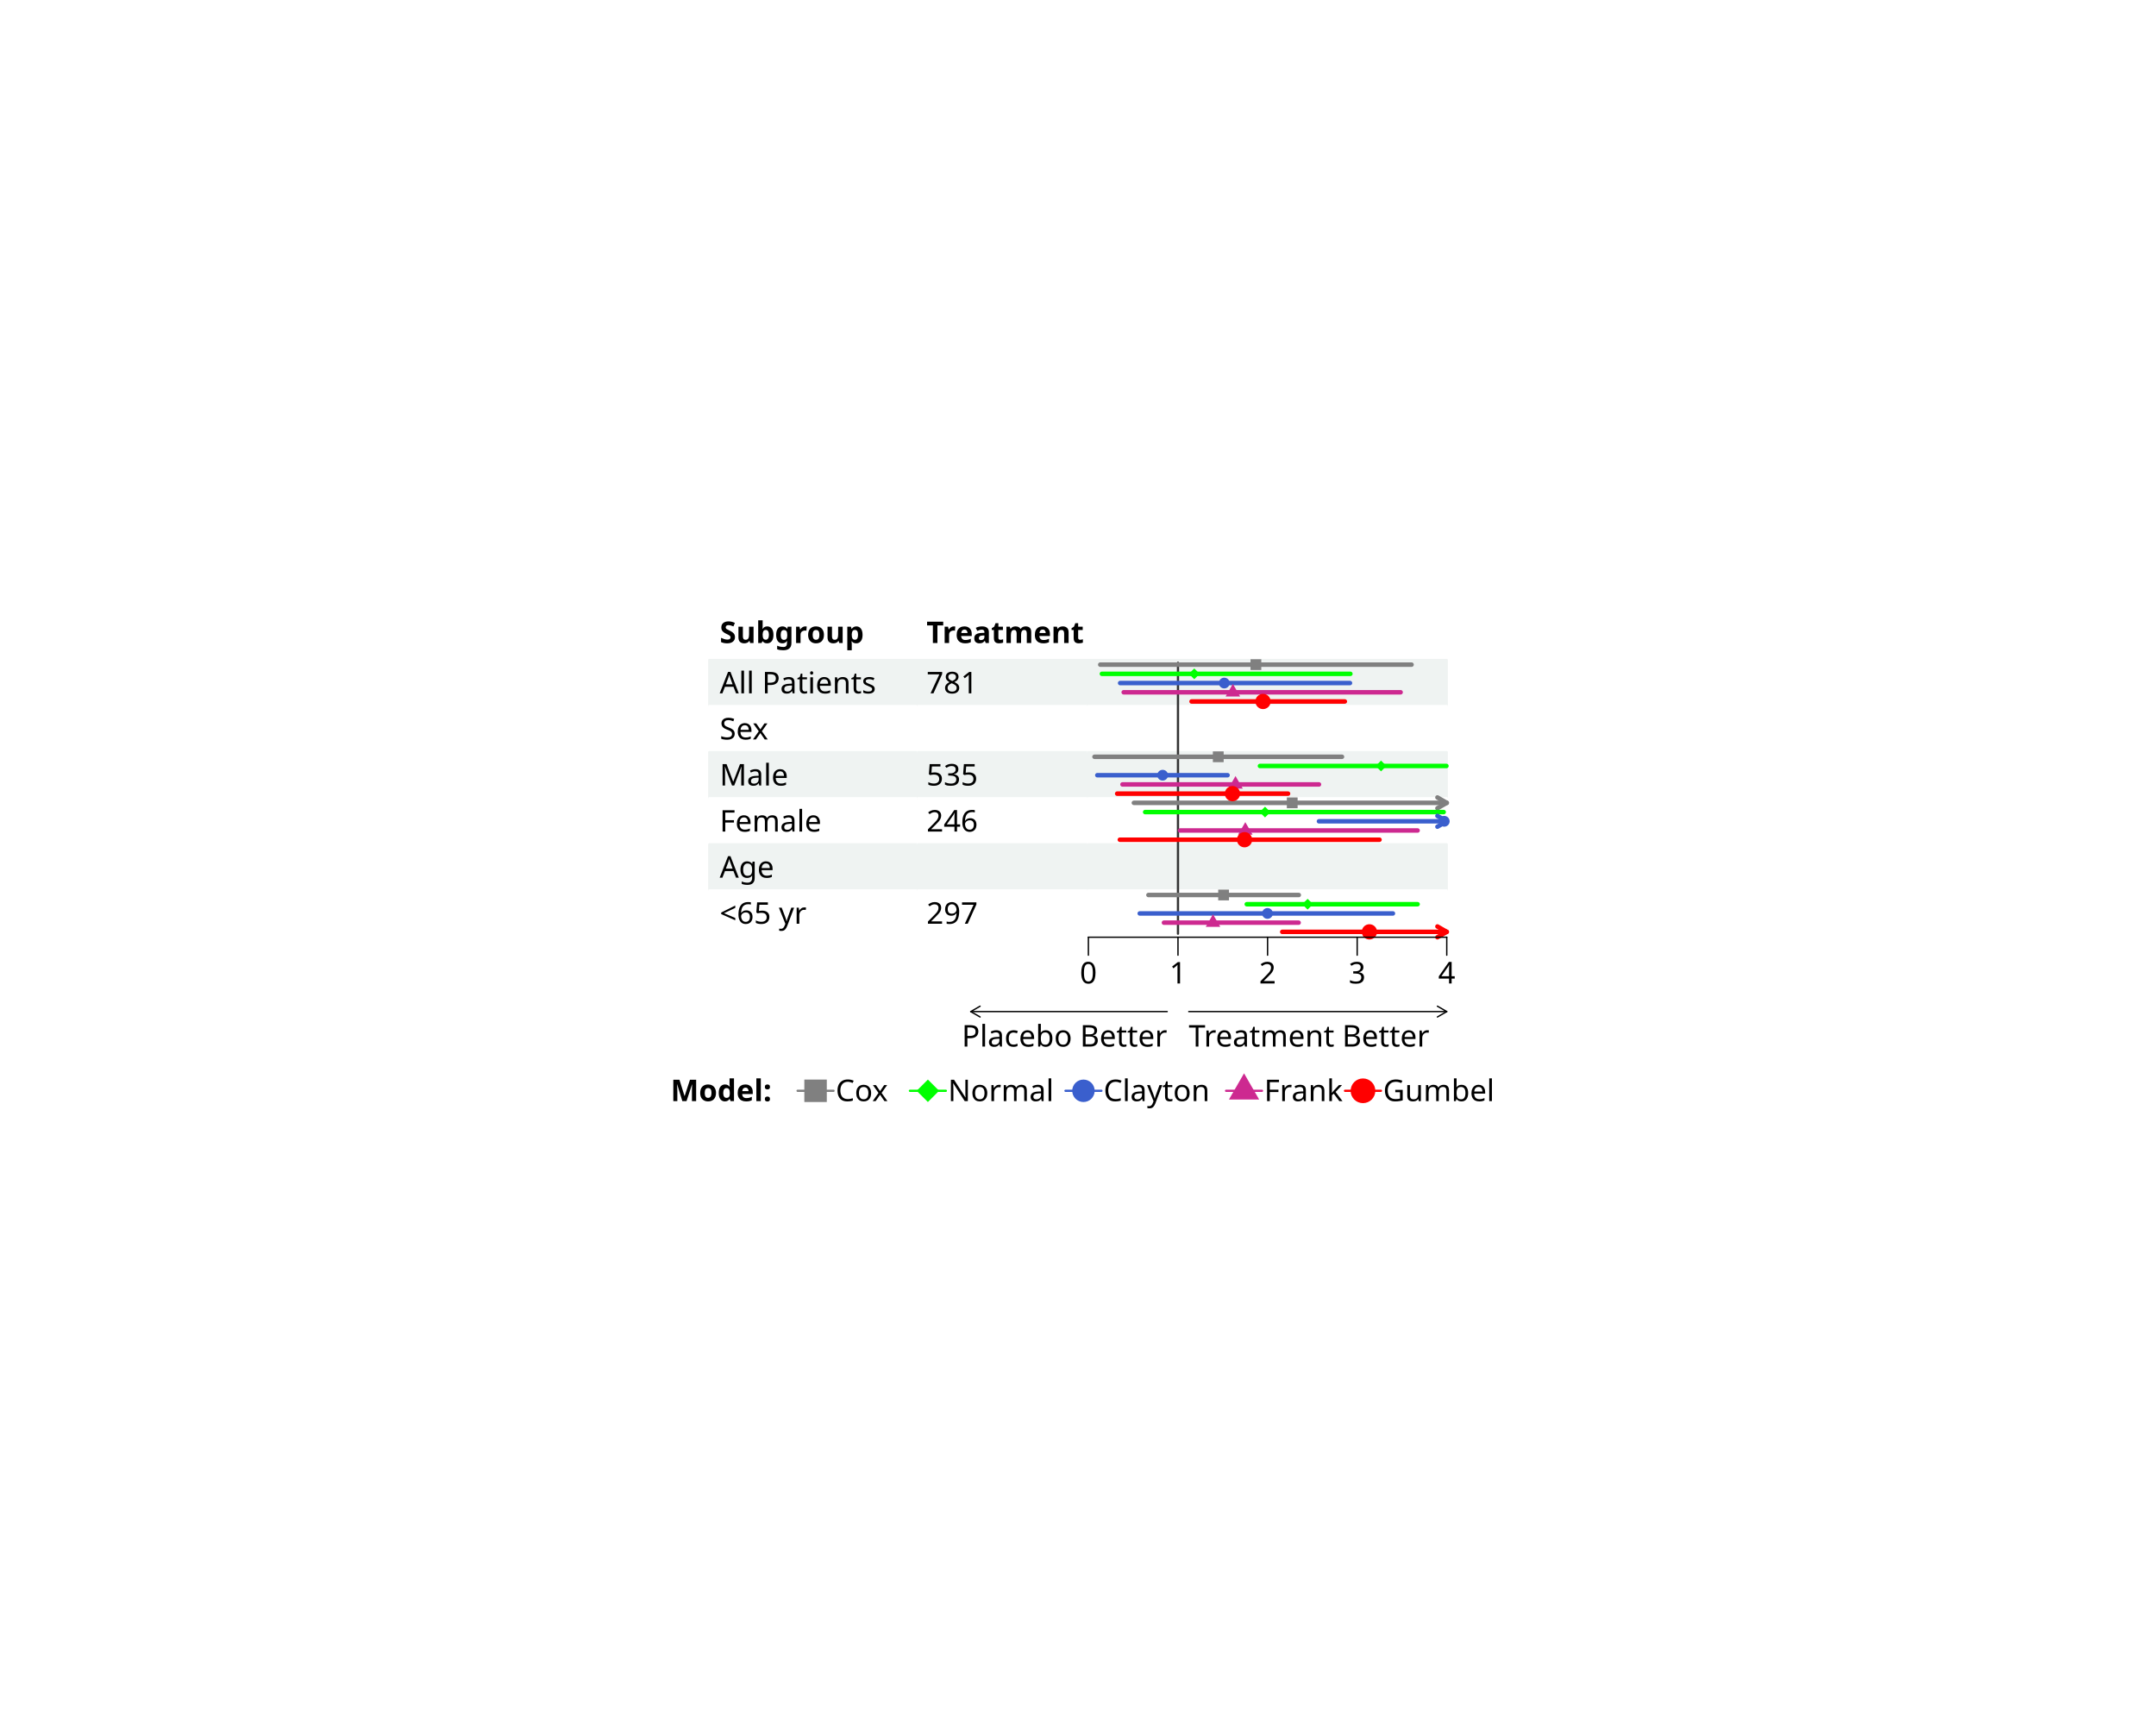
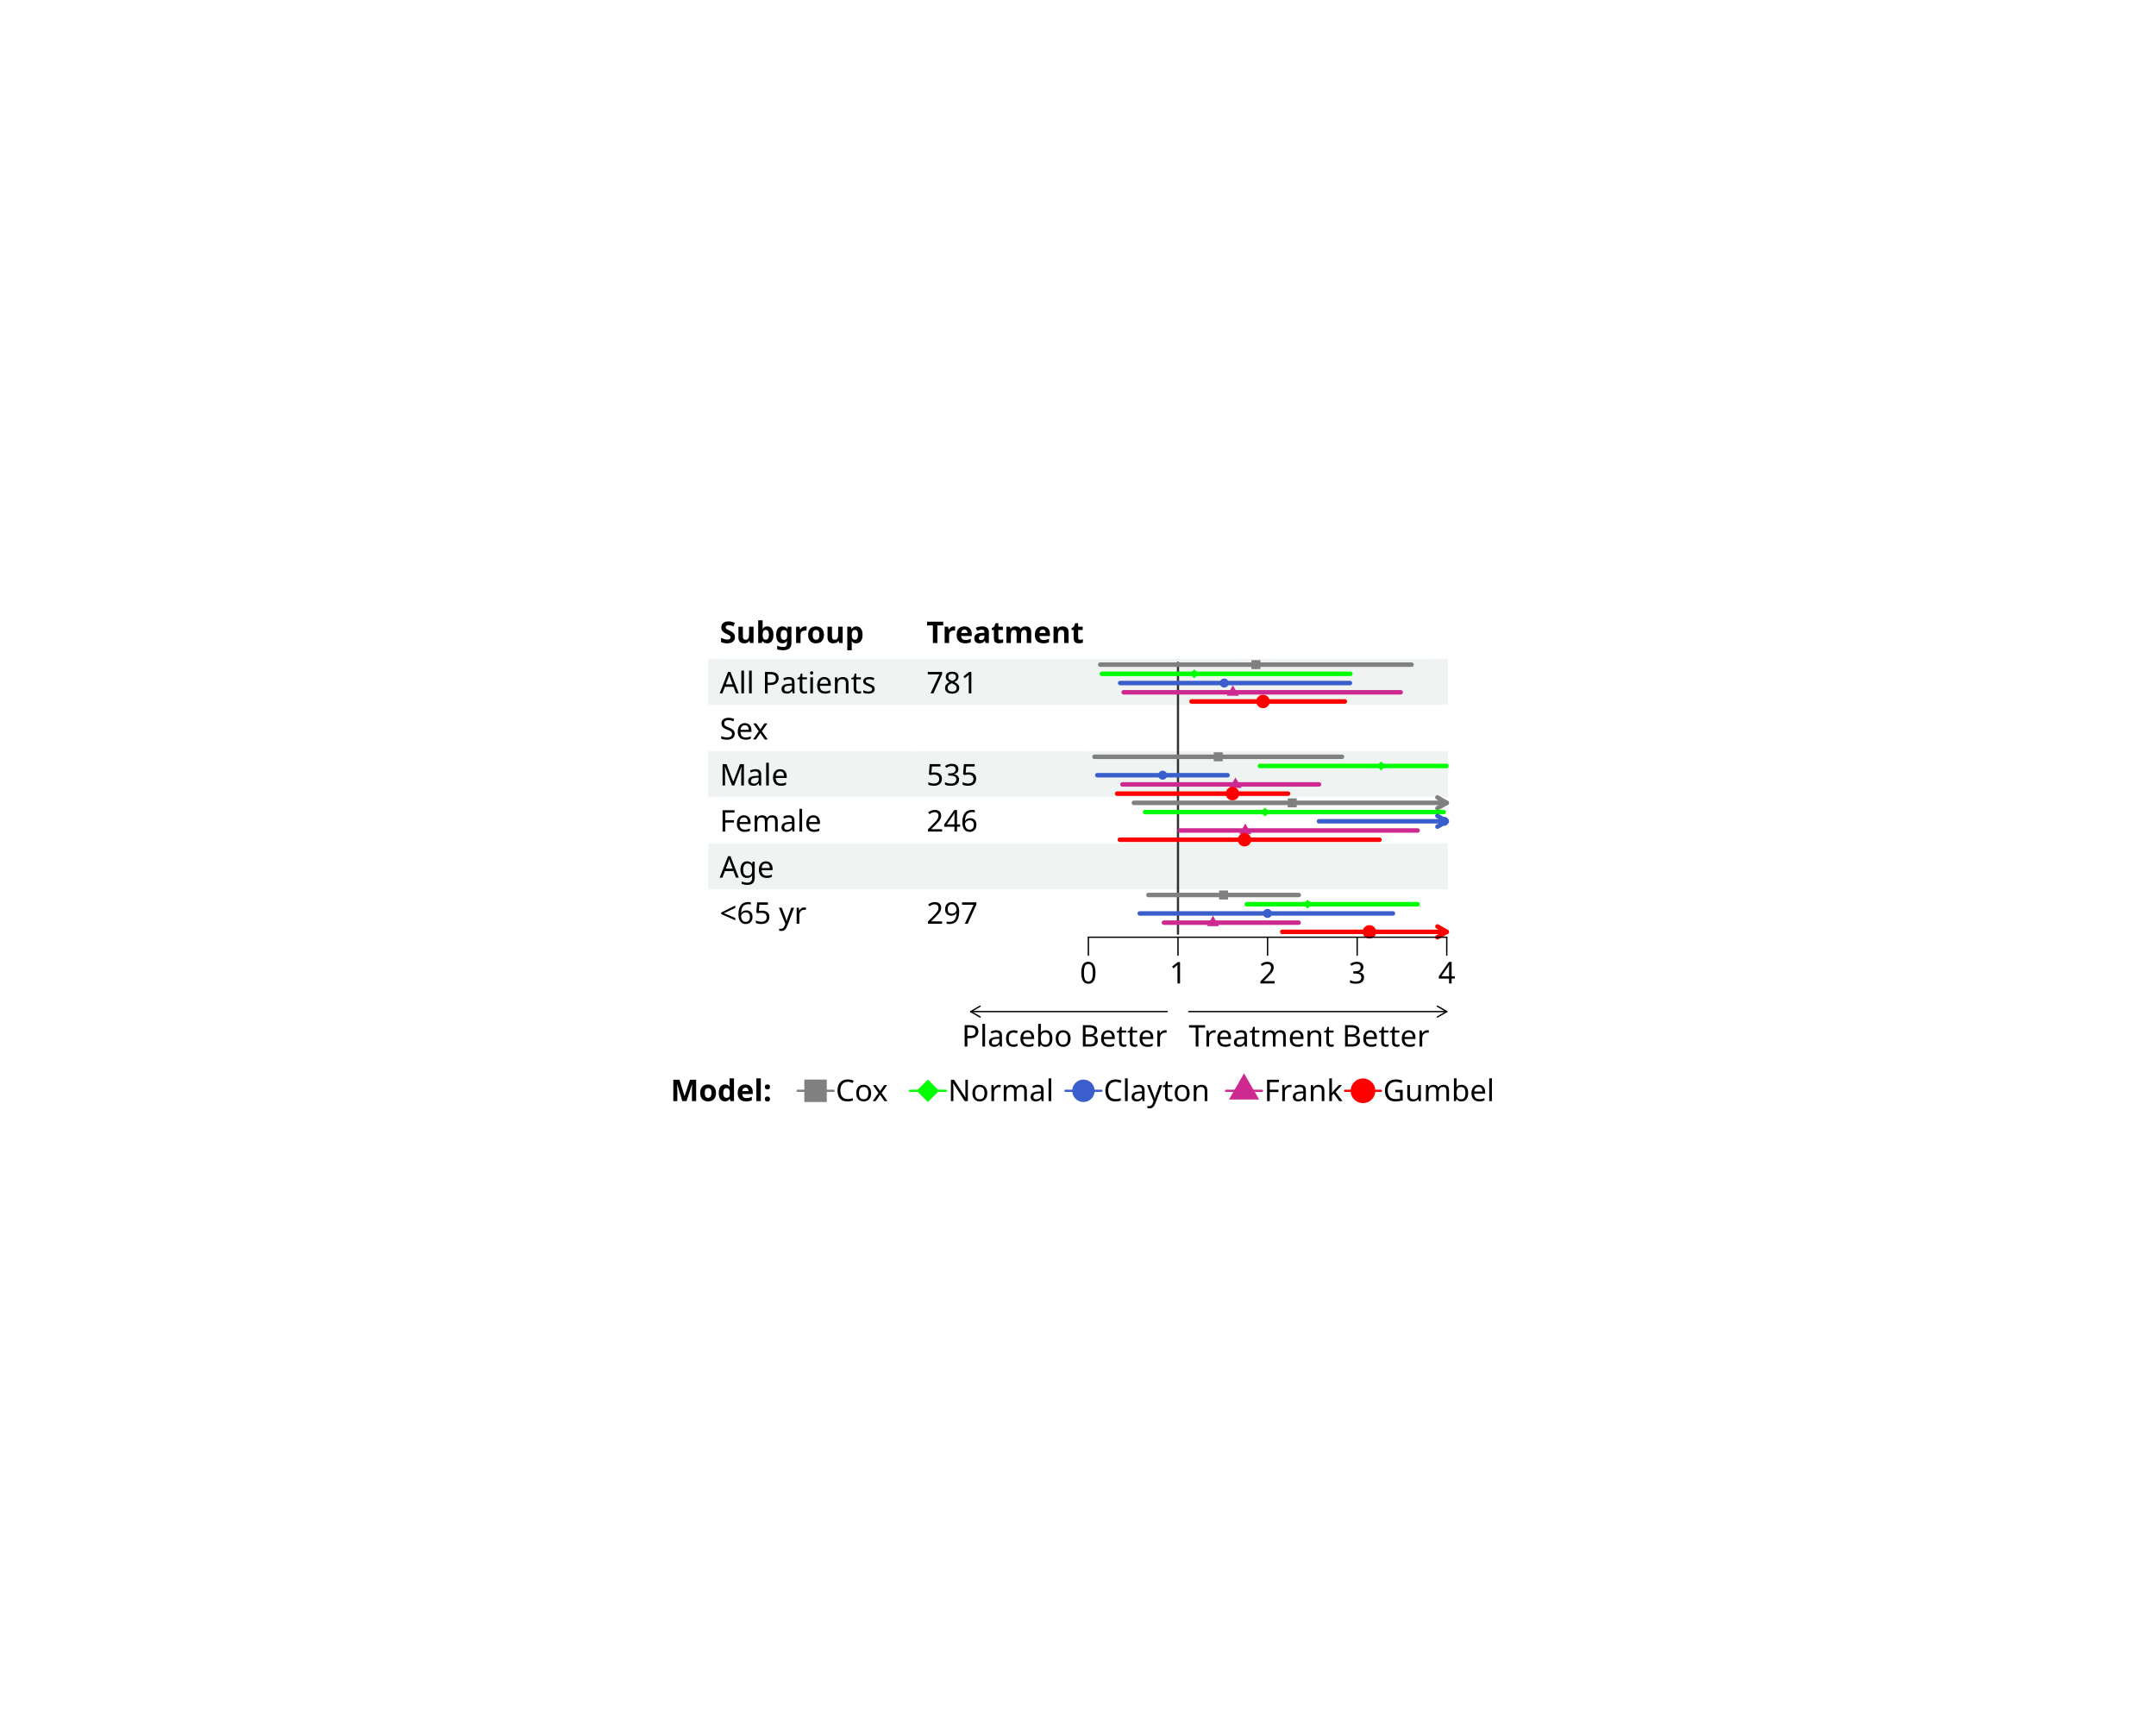
<svg xmlns="http://www.w3.org/2000/svg" class="svglite" data-engine-version="2.0" width="720.00pt" height="576.00pt" viewBox="0 0 720.00 576.00">
  <defs>
    <style type="text/css">
    .svglite line, .svglite polyline, .svglite polygon, .svglite path, .svglite rect, .svglite circle {
      fill: none;
      stroke: #000000;
      stroke-linecap: round;
      stroke-linejoin: round;
      stroke-miterlimit: 10.00;
    }
  </style>
  </defs>
  <rect width="100%" height="100%" style="stroke: none; fill: #FFFFFF;" />
  <defs>
    <clipPath id="cpMC4wMHw3MjAuMDB8MC4wMHw1NzYuMDA=">
      <rect x="0.00" y="0.00" width="720.00" height="576.00" />
    </clipPath>
  </defs>
  <g clip-path="url(#cpMC4wMHw3MjAuMDB8MC4wMHw1NzYuMDA=)">
    <rect x="236.85" y="202.17" width="69.70" height="18.22" style="stroke-width: 0.75; stroke: none; fill: #FFFFFF;" />
    <rect x="306.55" y="202.17" width="56.91" height="18.22" style="stroke-width: 0.75; stroke: none; fill: #FFFFFF;" />
    <rect x="363.47" y="202.17" width="119.68" height="18.22" style="stroke-width: 0.75; stroke: none; fill: #FFFFFF;" />
    <rect x="236.85" y="220.39" width="69.70" height="15.39" style="stroke-width: 0.75; stroke: #EFF3F2; fill: #EFF3F2;" />
    <rect x="236.85" y="235.77" width="69.70" height="15.39" style="stroke-width: 0.75; stroke: #FFFFFF; fill: #FFFFFF;" />
    <rect x="236.85" y="251.16" width="69.70" height="15.39" style="stroke-width: 0.75; stroke: #EFF3F2; fill: #EFF3F2;" />
    <rect x="236.85" y="266.54" width="69.70" height="15.39" style="stroke-width: 0.75; stroke: #FFFFFF; fill: #FFFFFF;" />
    <rect x="236.85" y="281.93" width="69.70" height="15.39" style="stroke-width: 0.75; stroke: #EFF3F2; fill: #EFF3F2;" />
    <rect x="236.85" y="297.32" width="69.70" height="15.39" style="stroke-width: 0.75; stroke: #FFFFFF; fill: #FFFFFF;" />
    <rect x="306.55" y="220.39" width="56.91" height="15.39" style="stroke-width: 0.75; stroke: #EFF3F2; fill: #EFF3F2;" />
    <rect x="306.55" y="235.77" width="56.91" height="15.39" style="stroke-width: 0.75; stroke: #FFFFFF; fill: #FFFFFF;" />
    <rect x="306.55" y="251.16" width="56.91" height="15.39" style="stroke-width: 0.75; stroke: #EFF3F2; fill: #EFF3F2;" />
    <rect x="306.55" y="266.54" width="56.91" height="15.39" style="stroke-width: 0.75; stroke: #FFFFFF; fill: #FFFFFF;" />
    <rect x="306.55" y="281.93" width="56.91" height="15.39" style="stroke-width: 0.75; stroke: #EFF3F2; fill: #EFF3F2;" />
    <rect x="306.55" y="297.32" width="56.91" height="15.39" style="stroke-width: 0.75; stroke: #FFFFFF; fill: #FFFFFF;" />
    <rect x="363.47" y="220.39" width="119.68" height="15.39" style="stroke-width: 0.75; stroke: #EFF3F2; fill: #EFF3F2;" />
    <rect x="363.47" y="235.77" width="119.68" height="15.39" style="stroke-width: 0.75; stroke: #FFFFFF; fill: #FFFFFF;" />
    <rect x="363.47" y="251.16" width="119.68" height="15.39" style="stroke-width: 0.75; stroke: #EFF3F2; fill: #EFF3F2;" />
    <rect x="363.47" y="266.54" width="119.68" height="15.39" style="stroke-width: 0.75; stroke: #FFFFFF; fill: #FFFFFF;" />
    <rect x="363.47" y="281.93" width="119.68" height="15.39" style="stroke-width: 0.75; stroke: #EFF3F2; fill: #EFF3F2;" />
    <rect x="363.47" y="297.32" width="119.68" height="15.39" style="stroke-width: 0.75; stroke: #FFFFFF; fill: #FFFFFF;" />
    <text x="240.34" y="214.72" style="font-size: 10.00px; font-weight: bold; font-family: sans;" textLength="43.37px" lengthAdjust="spacingAndGlyphs">Subgroup</text>
    <text x="240.34" y="231.52" style="font-size: 10.00px; font-family: sans;" textLength="58.36px" lengthAdjust="spacingAndGlyphs">   All Patients</text>
    <text x="309.40" y="214.72" style="font-size: 10.00px; font-weight: bold; font-family: sans;" textLength="45.58px" lengthAdjust="spacingAndGlyphs">Treatment</text>
    <text x="240.34" y="246.91" style="font-size: 10.00px; font-family: sans;" textLength="17.24px" lengthAdjust="spacingAndGlyphs">Sex</text>
    <text x="369.45" y="214.72" style="font-size: 10.00px; font-weight: bold; font-family: sans;" textLength="2.78px" lengthAdjust="spacingAndGlyphs"> </text>
    <text x="240.34" y="262.29" style="font-size: 10.00px; font-family: sans;" textLength="35.57px" lengthAdjust="spacingAndGlyphs">     Male</text>
    <text x="240.34" y="277.68" style="font-size: 10.00px; font-family: sans;" textLength="47.24px" lengthAdjust="spacingAndGlyphs">     Female</text>
    <text x="240.34" y="293.06" style="font-size: 10.00px; font-family: sans;" textLength="17.80px" lengthAdjust="spacingAndGlyphs">Age</text>
    <text x="240.34" y="308.45" style="font-size: 10.00px; font-family: sans;" textLength="41.97px" lengthAdjust="spacingAndGlyphs">     &lt;65 yr</text>
    <text x="309.40" y="231.52" style="font-size: 10.00px; font-family: sans;" textLength="16.69px" lengthAdjust="spacingAndGlyphs">781</text>
    <text x="309.40" y="262.29" style="font-size: 10.00px; font-family: sans;" textLength="16.69px" lengthAdjust="spacingAndGlyphs">535</text>
    <text x="309.40" y="277.68" style="font-size: 10.00px; font-family: sans;" textLength="16.69px" lengthAdjust="spacingAndGlyphs">246</text>
    <text x="309.40" y="308.45" style="font-size: 10.00px; font-family: sans;" textLength="16.69px" lengthAdjust="spacingAndGlyphs">297</text>
    <text x="369.45" y="231.52" style="font-size: 10.00px; font-family: sans;" textLength="108.34px" lengthAdjust="spacingAndGlyphs">                                       </text>
    <text x="369.45" y="246.91" style="font-size: 10.00px; font-family: sans;" textLength="108.34px" lengthAdjust="spacingAndGlyphs">                                       </text>
    <text x="369.45" y="262.29" style="font-size: 10.00px; font-family: sans;" textLength="108.34px" lengthAdjust="spacingAndGlyphs">                                       </text>
    <text x="369.45" y="277.68" style="font-size: 10.00px; font-family: sans;" textLength="108.34px" lengthAdjust="spacingAndGlyphs">                                       </text>
    <text x="369.45" y="293.06" style="font-size: 10.00px; font-family: sans;" textLength="108.34px" lengthAdjust="spacingAndGlyphs">                                       </text>
    <text x="369.45" y="308.45" style="font-size: 10.00px; font-family: sans;" textLength="108.34px" lengthAdjust="spacingAndGlyphs">                                       </text>
    <line x1="393.39" y1="311.78" x2="393.39" y2="221.31" style="stroke-width: 0.75; stroke: #333333;" />
    <polyline points="367.43,221.93 471.39,221.93 " style="stroke-width: 1.50; stroke: #808080;" />
-     <polygon points="417.61,223.73 421.21,223.73 421.21,220.13 417.61,220.13 " style="stroke-width: 1.50; stroke: none; fill: #808080;" />
+     <polygon points="417.91,223.43 420.91,223.43 420.91,220.43 417.91,220.43 " style="stroke-width: 1.50; stroke: none; fill: #808080;" />
    <polyline points="365.51,252.70 448.16,252.70 " style="stroke-width: 1.50; stroke: #808080;" />
-     <polygon points="405.04,254.50 408.64,254.50 408.64,250.90 405.04,250.90 " style="stroke-width: 1.50; stroke: none; fill: #808080;" />
+     <polygon points="405.34,254.20 408.34,254.20 408.34,251.20 405.34,251.20 " style="stroke-width: 1.50; stroke: none; fill: #808080;" />
    <polyline points="378.66,268.08 483.15,268.08 " style="stroke-width: 1.50; stroke: #808080;" />
    <polyline points="480.03,269.88 483.15,268.08 480.03,266.28 " style="stroke-width: 1.50; stroke: #808080;" />
-     <polygon points="429.74,269.88 433.34,269.88 433.34,266.28 429.74,266.28 " style="stroke-width: 1.50; stroke: none; fill: #808080;" />
+     <polygon points="430.04,269.58 433.04,269.58 433.04,266.58 430.04,266.58 " style="stroke-width: 1.50; stroke: none; fill: #808080;" />
    <polyline points="383.52,298.85 433.73,298.85 " style="stroke-width: 1.50; stroke: #808080;" />
-     <polygon points="406.82,300.65 410.42,300.65 410.42,297.05 406.82,297.05 " style="stroke-width: 1.50; stroke: none; fill: #808080;" />
+     <polygon points="407.12,300.35 410.12,300.35 410.12,297.35 407.12,297.35 " style="stroke-width: 1.50; stroke: none; fill: #808080;" />
    <polyline points="367.98,225.00 450.96,225.00 " style="stroke-width: 1.50; stroke: #00FF00;" />
-     <polygon points="397.03,225.00 398.83,223.20 400.63,225.00 398.83,226.80 " style="stroke-width: 1.50; stroke: none; fill: #00FF00;" />
+     <polygon points="397.33,225.00 398.83,223.50 400.33,225.00 398.83,226.50 " style="stroke-width: 1.50; stroke: none; fill: #00FF00;" />
    <polyline points="420.76,255.77 483.04,255.77 " style="stroke-width: 1.50; stroke: #00FF00;" />
-     <polygon points="459.40,255.77 461.20,253.97 463.00,255.77 461.20,257.57 " style="stroke-width: 1.50; stroke: none; fill: #00FF00;" />
+     <polygon points="459.70,255.77 461.20,254.27 462.70,255.77 461.20,257.27 " style="stroke-width: 1.50; stroke: none; fill: #00FF00;" />
    <polyline points="382.43,271.16 482.12,271.16 " style="stroke-width: 1.50; stroke: #00FF00;" />
-     <polygon points="420.66,271.16 422.46,269.36 424.26,271.16 422.46,272.96 " style="stroke-width: 1.50; stroke: none; fill: #00FF00;" />
+     <polygon points="420.96,271.16 422.46,269.66 423.96,271.16 422.46,272.66 " style="stroke-width: 1.50; stroke: none; fill: #00FF00;" />
    <polyline points="416.36,301.93 473.41,301.93 " style="stroke-width: 1.50; stroke: #00FF00;" />
-     <polygon points="434.88,301.93 436.68,300.13 438.48,301.93 436.68,303.73 " style="stroke-width: 1.50; stroke: none; fill: #00FF00;" />
+     <polygon points="435.18,301.93 436.68,300.43 438.18,301.93 436.68,303.43 " style="stroke-width: 1.50; stroke: none; fill: #00FF00;" />
    <polyline points="374.07,228.08 450.83,228.08 " style="stroke-width: 1.50; stroke: #3A5FCD;" />
-     <circle cx="408.84" cy="228.08" r="1.80" style="stroke-width: 1.50; stroke: none; fill: #3A5FCD;" />
+     <circle cx="408.84" cy="228.08" r="1.50" style="stroke-width: 1.50; stroke: none; fill: #3A5FCD;" />
    <polyline points="366.45,258.85 409.95,258.85 " style="stroke-width: 1.50; stroke: #3A5FCD;" />
-     <circle cx="388.27" cy="258.85" r="1.80" style="stroke-width: 1.50; stroke: none; fill: #3A5FCD;" />
+     <circle cx="388.27" cy="258.85" r="1.50" style="stroke-width: 1.50; stroke: none; fill: #3A5FCD;" />
    <polyline points="440.47,274.24 483.15,274.24 " style="stroke-width: 1.50; stroke: #3A5FCD;" />
    <polyline points="480.03,276.04 483.15,274.24 480.03,272.44 " style="stroke-width: 1.50; stroke: #3A5FCD;" />
-     <circle cx="482.31" cy="274.24" r="1.80" style="stroke-width: 1.50; stroke: none; fill: #3A5FCD;" />
+     <circle cx="482.31" cy="274.24" r="1.50" style="stroke-width: 1.50; stroke: none; fill: #3A5FCD;" />
    <polyline points="380.62,305.01 465.17,305.01 " style="stroke-width: 1.50; stroke: #3A5FCD;" />
-     <circle cx="423.28" cy="305.01" r="1.80" style="stroke-width: 1.50; stroke: none; fill: #3A5FCD;" />
+     <circle cx="423.28" cy="305.01" r="1.50" style="stroke-width: 1.50; stroke: none; fill: #3A5FCD;" />
    <polyline points="375.26,231.16 467.74,231.16 " style="stroke-width: 1.50; stroke: #CD2990;" />
-     <polygon points="411.72,228.36 414.14,232.56 409.30,232.56 " style="stroke-width: 1.50; stroke: none; fill: #CD2990;" />
+     <polygon points="411.72,228.82 413.74,232.32 409.70,232.32 " style="stroke-width: 1.50; stroke: none; fill: #CD2990;" />
    <polyline points="374.85,261.93 440.47,261.93 " style="stroke-width: 1.50; stroke: #CD2990;" />
-     <polygon points="412.60,259.13 415.03,263.33 410.18,263.33 " style="stroke-width: 1.50; stroke: none; fill: #CD2990;" />
+     <polygon points="412.60,259.60 414.63,263.09 410.58,263.09 " style="stroke-width: 1.50; stroke: none; fill: #CD2990;" />
    <polyline points="394.07,277.31 473.41,277.31 " style="stroke-width: 1.50; stroke: #CD2990;" />
-     <polygon points="415.87,274.52 418.30,278.71 413.45,278.71 " style="stroke-width: 1.50; stroke: none; fill: #CD2990;" />
+     <polygon points="415.87,274.98 417.89,278.48 413.85,278.48 " style="stroke-width: 1.50; stroke: none; fill: #CD2990;" />
    <polyline points="388.70,308.09 433.68,308.09 " style="stroke-width: 1.50; stroke: #CD2990;" />
-     <polygon points="405.08,305.29 407.51,309.49 402.66,309.49 " style="stroke-width: 1.50; stroke: none; fill: #CD2990;" />
+     <polygon points="405.08,305.75 407.10,309.25 403.06,309.25 " style="stroke-width: 1.50; stroke: none; fill: #CD2990;" />
    <polyline points="397.92,234.23 449.11,234.23 " style="stroke-width: 1.50; stroke: #FF0000;" />
-     <circle cx="421.79" cy="234.23" r="1.80" style="stroke-width: 1.50; stroke: #FF0000; fill: #FF0000;" />
+     <circle cx="421.79" cy="234.23" r="1.50" style="stroke-width: 1.50; stroke: #FF0000; fill: #FF0000;" />
    <polyline points="373.08,265.01 430.15,265.01 " style="stroke-width: 1.50; stroke: #FF0000;" />
-     <circle cx="411.58" cy="265.01" r="1.80" style="stroke-width: 1.50; stroke: #FF0000; fill: #FF0000;" />
+     <circle cx="411.58" cy="265.01" r="1.50" style="stroke-width: 1.50; stroke: #FF0000; fill: #FF0000;" />
    <polyline points="373.97,280.39 460.69,280.39 " style="stroke-width: 1.50; stroke: #FF0000;" />
-     <circle cx="415.62" cy="280.39" r="1.80" style="stroke-width: 1.50; stroke: #FF0000; fill: #FF0000;" />
+     <circle cx="415.62" cy="280.39" r="1.50" style="stroke-width: 1.50; stroke: #FF0000; fill: #FF0000;" />
    <polyline points="428.21,311.16 483.15,311.16 " style="stroke-width: 1.50; stroke: #FF0000;" />
    <polyline points="480.03,312.96 483.15,311.16 480.03,309.36 " style="stroke-width: 1.50; stroke: #FF0000;" />
-     <circle cx="457.32" cy="311.16" r="1.80" style="stroke-width: 1.50; stroke: #FF0000; fill: #FF0000;" />
+     <circle cx="457.32" cy="311.16" r="1.50" style="stroke-width: 1.50; stroke: #FF0000; fill: #FF0000;" />
    <polyline points="363.47,312.95 483.15,312.95 " style="stroke-width: 0.45;" />
    <line x1="363.47" y1="312.95" x2="363.47" y2="318.95" style="stroke-width: 0.45;" />
    <line x1="393.39" y1="312.95" x2="393.39" y2="318.95" style="stroke-width: 0.45;" />
    <line x1="423.31" y1="312.95" x2="423.31" y2="318.95" style="stroke-width: 0.45;" />
    <line x1="453.23" y1="312.95" x2="453.23" y2="318.95" style="stroke-width: 0.45;" />
    <line x1="483.15" y1="312.95" x2="483.15" y2="318.95" style="stroke-width: 0.45;" />
    <text x="363.47" y="328.39" text-anchor="middle" style="font-size: 10.00px; font-family: sans;" textLength="5.56px" lengthAdjust="spacingAndGlyphs">0</text>
    <text x="393.39" y="328.39" text-anchor="middle" style="font-size: 10.00px; font-family: sans;" textLength="5.56px" lengthAdjust="spacingAndGlyphs">1</text>
    <text x="423.31" y="328.39" text-anchor="middle" style="font-size: 10.00px; font-family: sans;" textLength="5.56px" lengthAdjust="spacingAndGlyphs">2</text>
    <text x="453.23" y="328.39" text-anchor="middle" style="font-size: 10.00px; font-family: sans;" textLength="5.56px" lengthAdjust="spacingAndGlyphs">3</text>
    <text x="483.15" y="328.39" text-anchor="middle" style="font-size: 10.00px; font-family: sans;" textLength="5.56px" lengthAdjust="spacingAndGlyphs">4</text>
    <text x="389.79" y="349.46" text-anchor="end" style="font-size: 10.00px; font-family: sans;" textLength="65.60px" lengthAdjust="spacingAndGlyphs">Placebo Better</text>
    <line x1="324.18" y1="337.78" x2="389.79" y2="337.78" style="stroke-width: 0.45;" />
    <polyline points="327.30,335.98 324.18,337.78 327.30,339.58 " style="stroke-width: 0.45;" />
    <text x="396.99" y="349.46" style="font-size: 10.00px; font-family: sans;" textLength="75.04px" lengthAdjust="spacingAndGlyphs">Treatment Better</text>
    <line x1="483.15" y1="337.78" x2="396.99" y2="337.78" style="stroke-width: 0.45;" />
    <polyline points="480.03,339.58 483.15,337.78 480.03,335.98 " style="stroke-width: 0.45;" />
    <text x="223.95" y="367.68" style="font-size: 10.00px; font-weight: bold; font-family: sans;" textLength="38.35px" lengthAdjust="spacingAndGlyphs">Model:   </text>
    <polyline points="266.36,364.23 278.36,364.23 " style="stroke-width: 0.75; stroke: #808080;" />
    <polygon points="268.61,367.98 276.11,367.98 276.11,360.48 268.61,360.48 " style="stroke-width: 0.75; stroke: none; fill: #808080;" />
    <text x="279.08" y="367.68" style="font-size: 10.00px; font-family: sans;" textLength="23.35px" lengthAdjust="spacingAndGlyphs">Cox  </text>
    <polyline points="303.87,364.23 315.87,364.23 " style="stroke-width: 0.75; stroke: #00FF00;" />
    <polygon points="306.12,364.23 309.87,360.48 313.62,364.23 309.87,367.98 " style="stroke-width: 0.75; stroke: none; fill: #00FF00;" />
    <text x="316.59" y="367.68" style="font-size: 10.00px; font-family: sans;" textLength="37.79px" lengthAdjust="spacingAndGlyphs">Normal  </text>
    <polyline points="355.82,364.23 367.82,364.23 " style="stroke-width: 0.75; stroke: #3A5FCD;" />
    <circle cx="361.82" cy="364.23" r="3.75" style="stroke-width: 0.75; stroke: none; fill: #3A5FCD;" />
    <text x="368.54" y="367.68" style="font-size: 10.00px; font-family: sans;" textLength="39.47px" lengthAdjust="spacingAndGlyphs">Clayton  </text>
    <polyline points="409.45,364.23 421.45,364.23 " style="stroke-width: 0.75; stroke: #CD2990;" />
    <polygon points="415.45,358.40 420.50,367.15 410.40,367.15 " style="stroke-width: 0.75; stroke: none; fill: #CD2990;" />
    <text x="422.17" y="367.68" style="font-size: 10.00px; font-family: sans;" textLength="25.57px" lengthAdjust="spacingAndGlyphs">Frank</text>
    <polyline points="449.17,364.23 461.17,364.23 " style="stroke-width: 0.75; stroke: #FF0000;" />
    <circle cx="455.17" cy="364.23" r="3.75" style="stroke-width: 0.75; stroke: #FF0000; fill: #FF0000;" />
    <text x="461.89" y="367.68" style="font-size: 10.00px; font-family: sans;" textLength="35.02px" lengthAdjust="spacingAndGlyphs">Gumbel</text>
  </g>
</svg>
